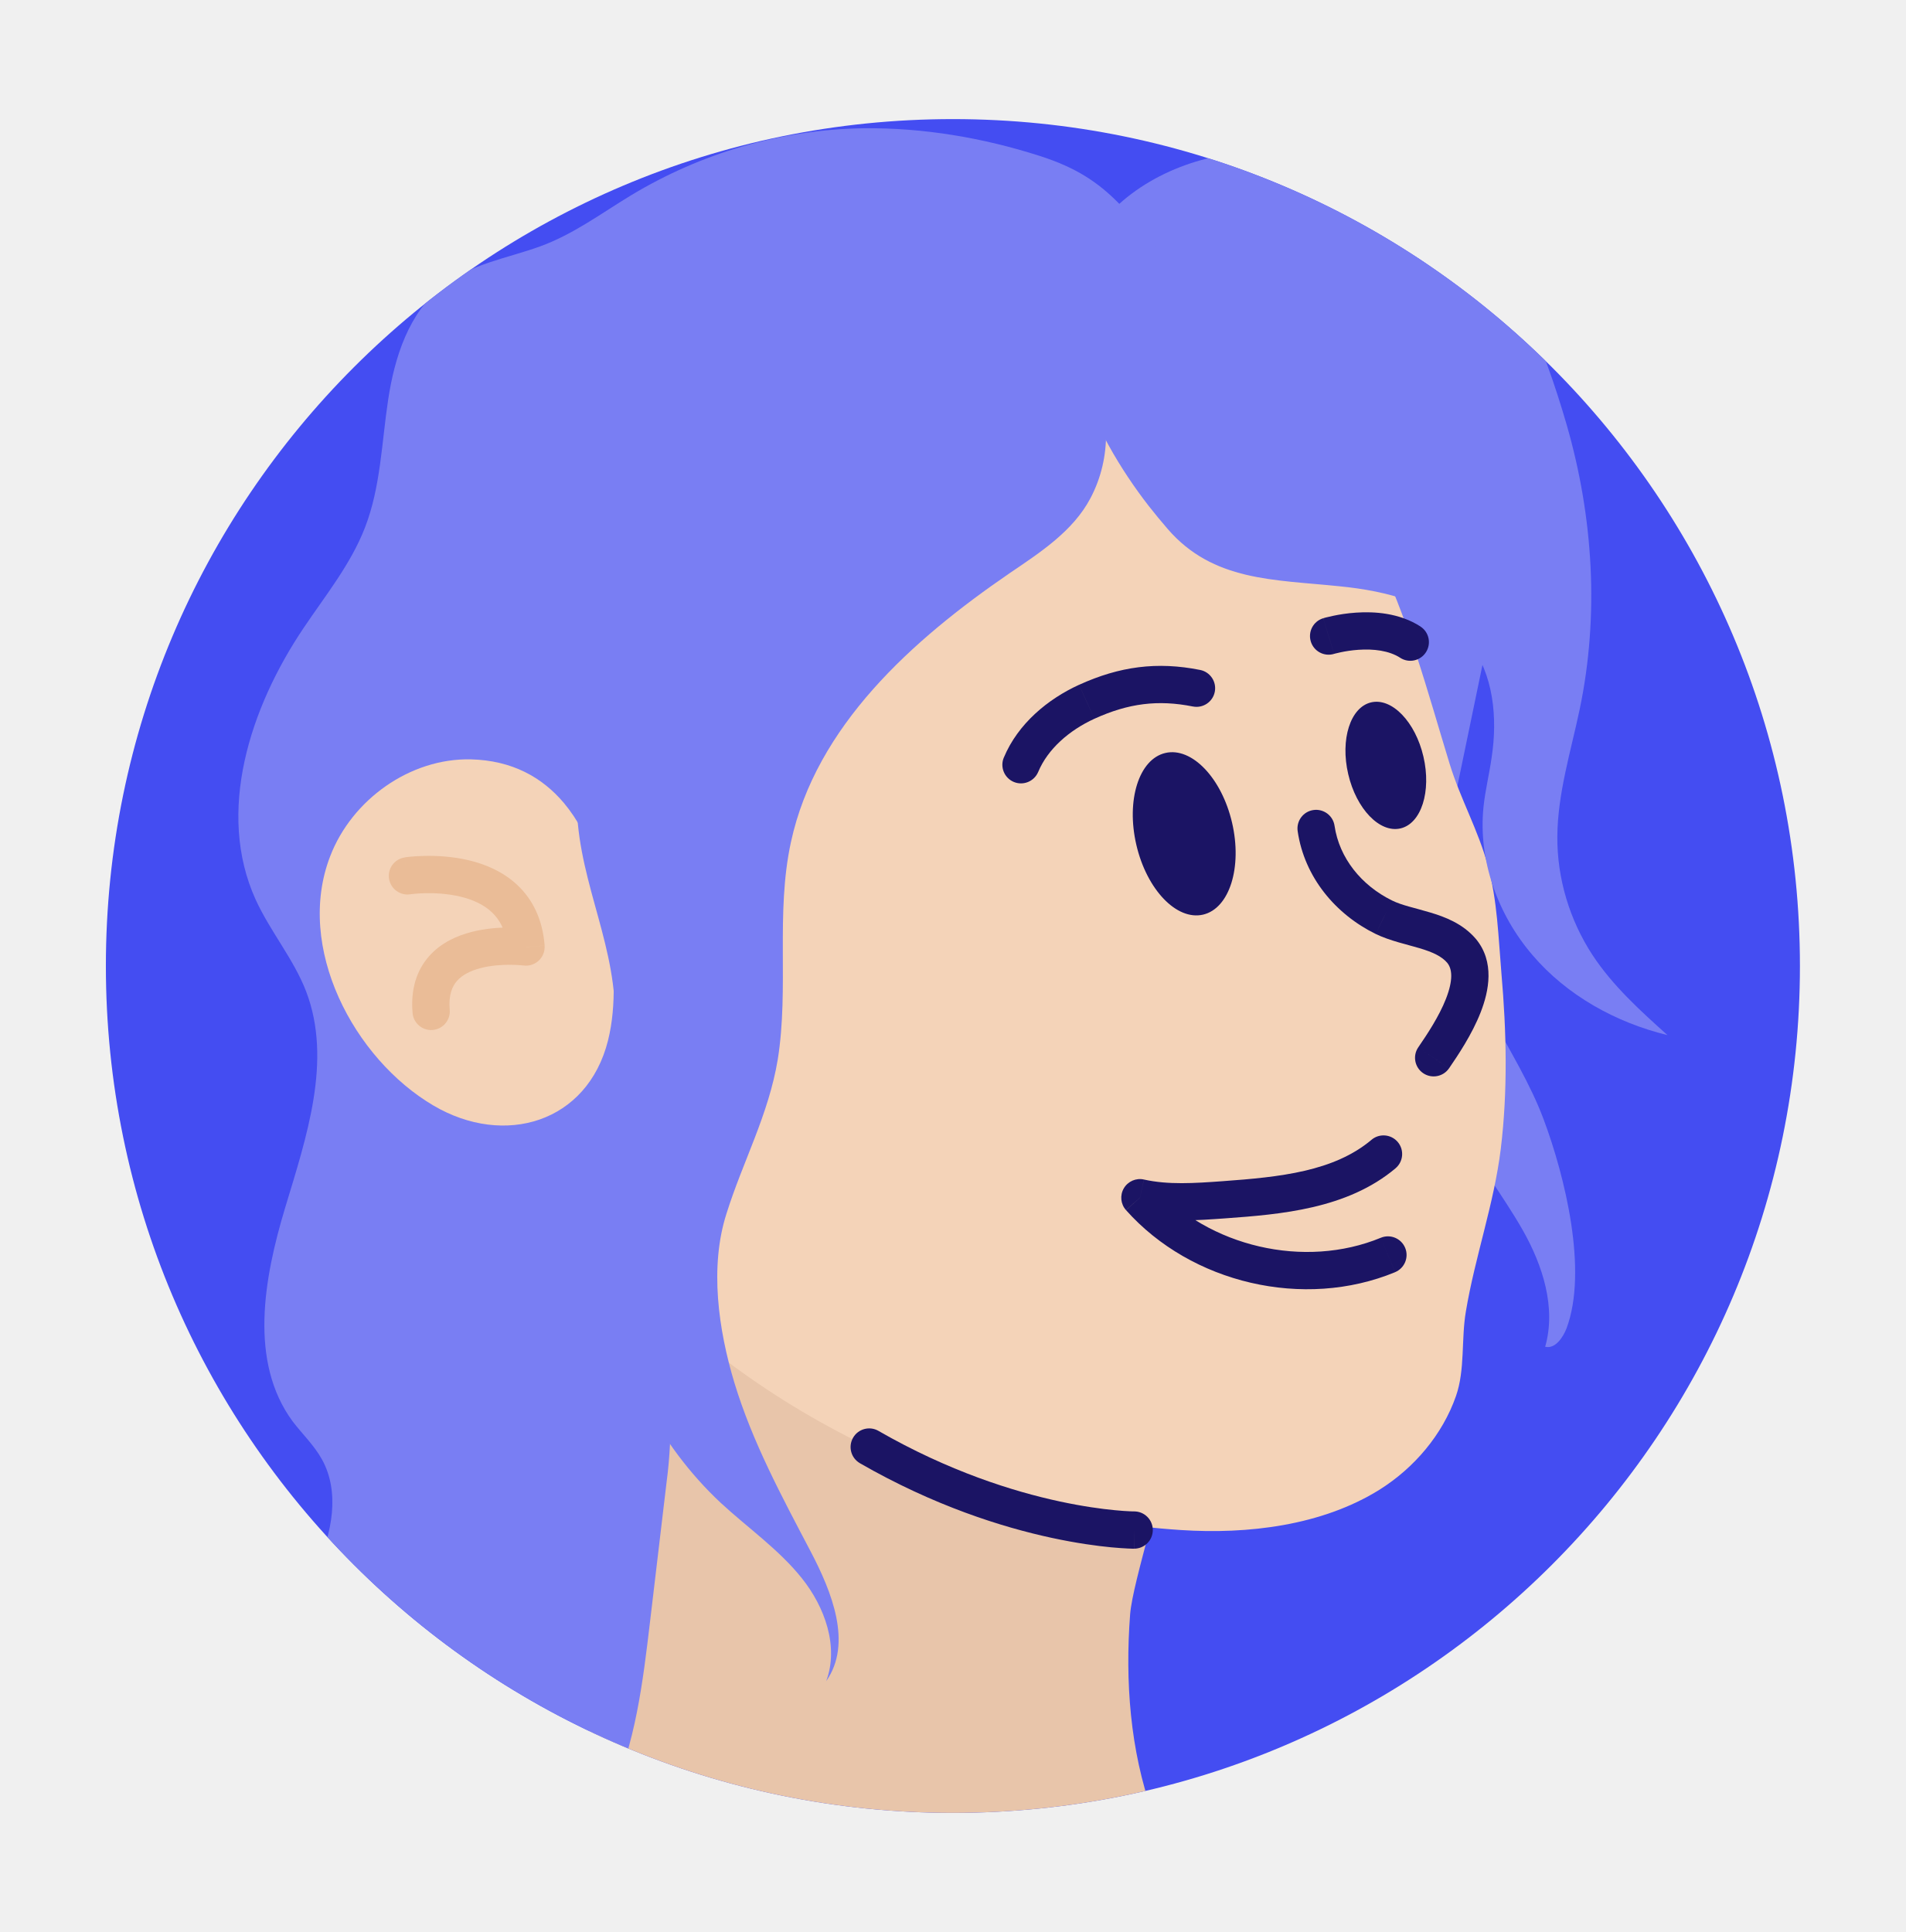
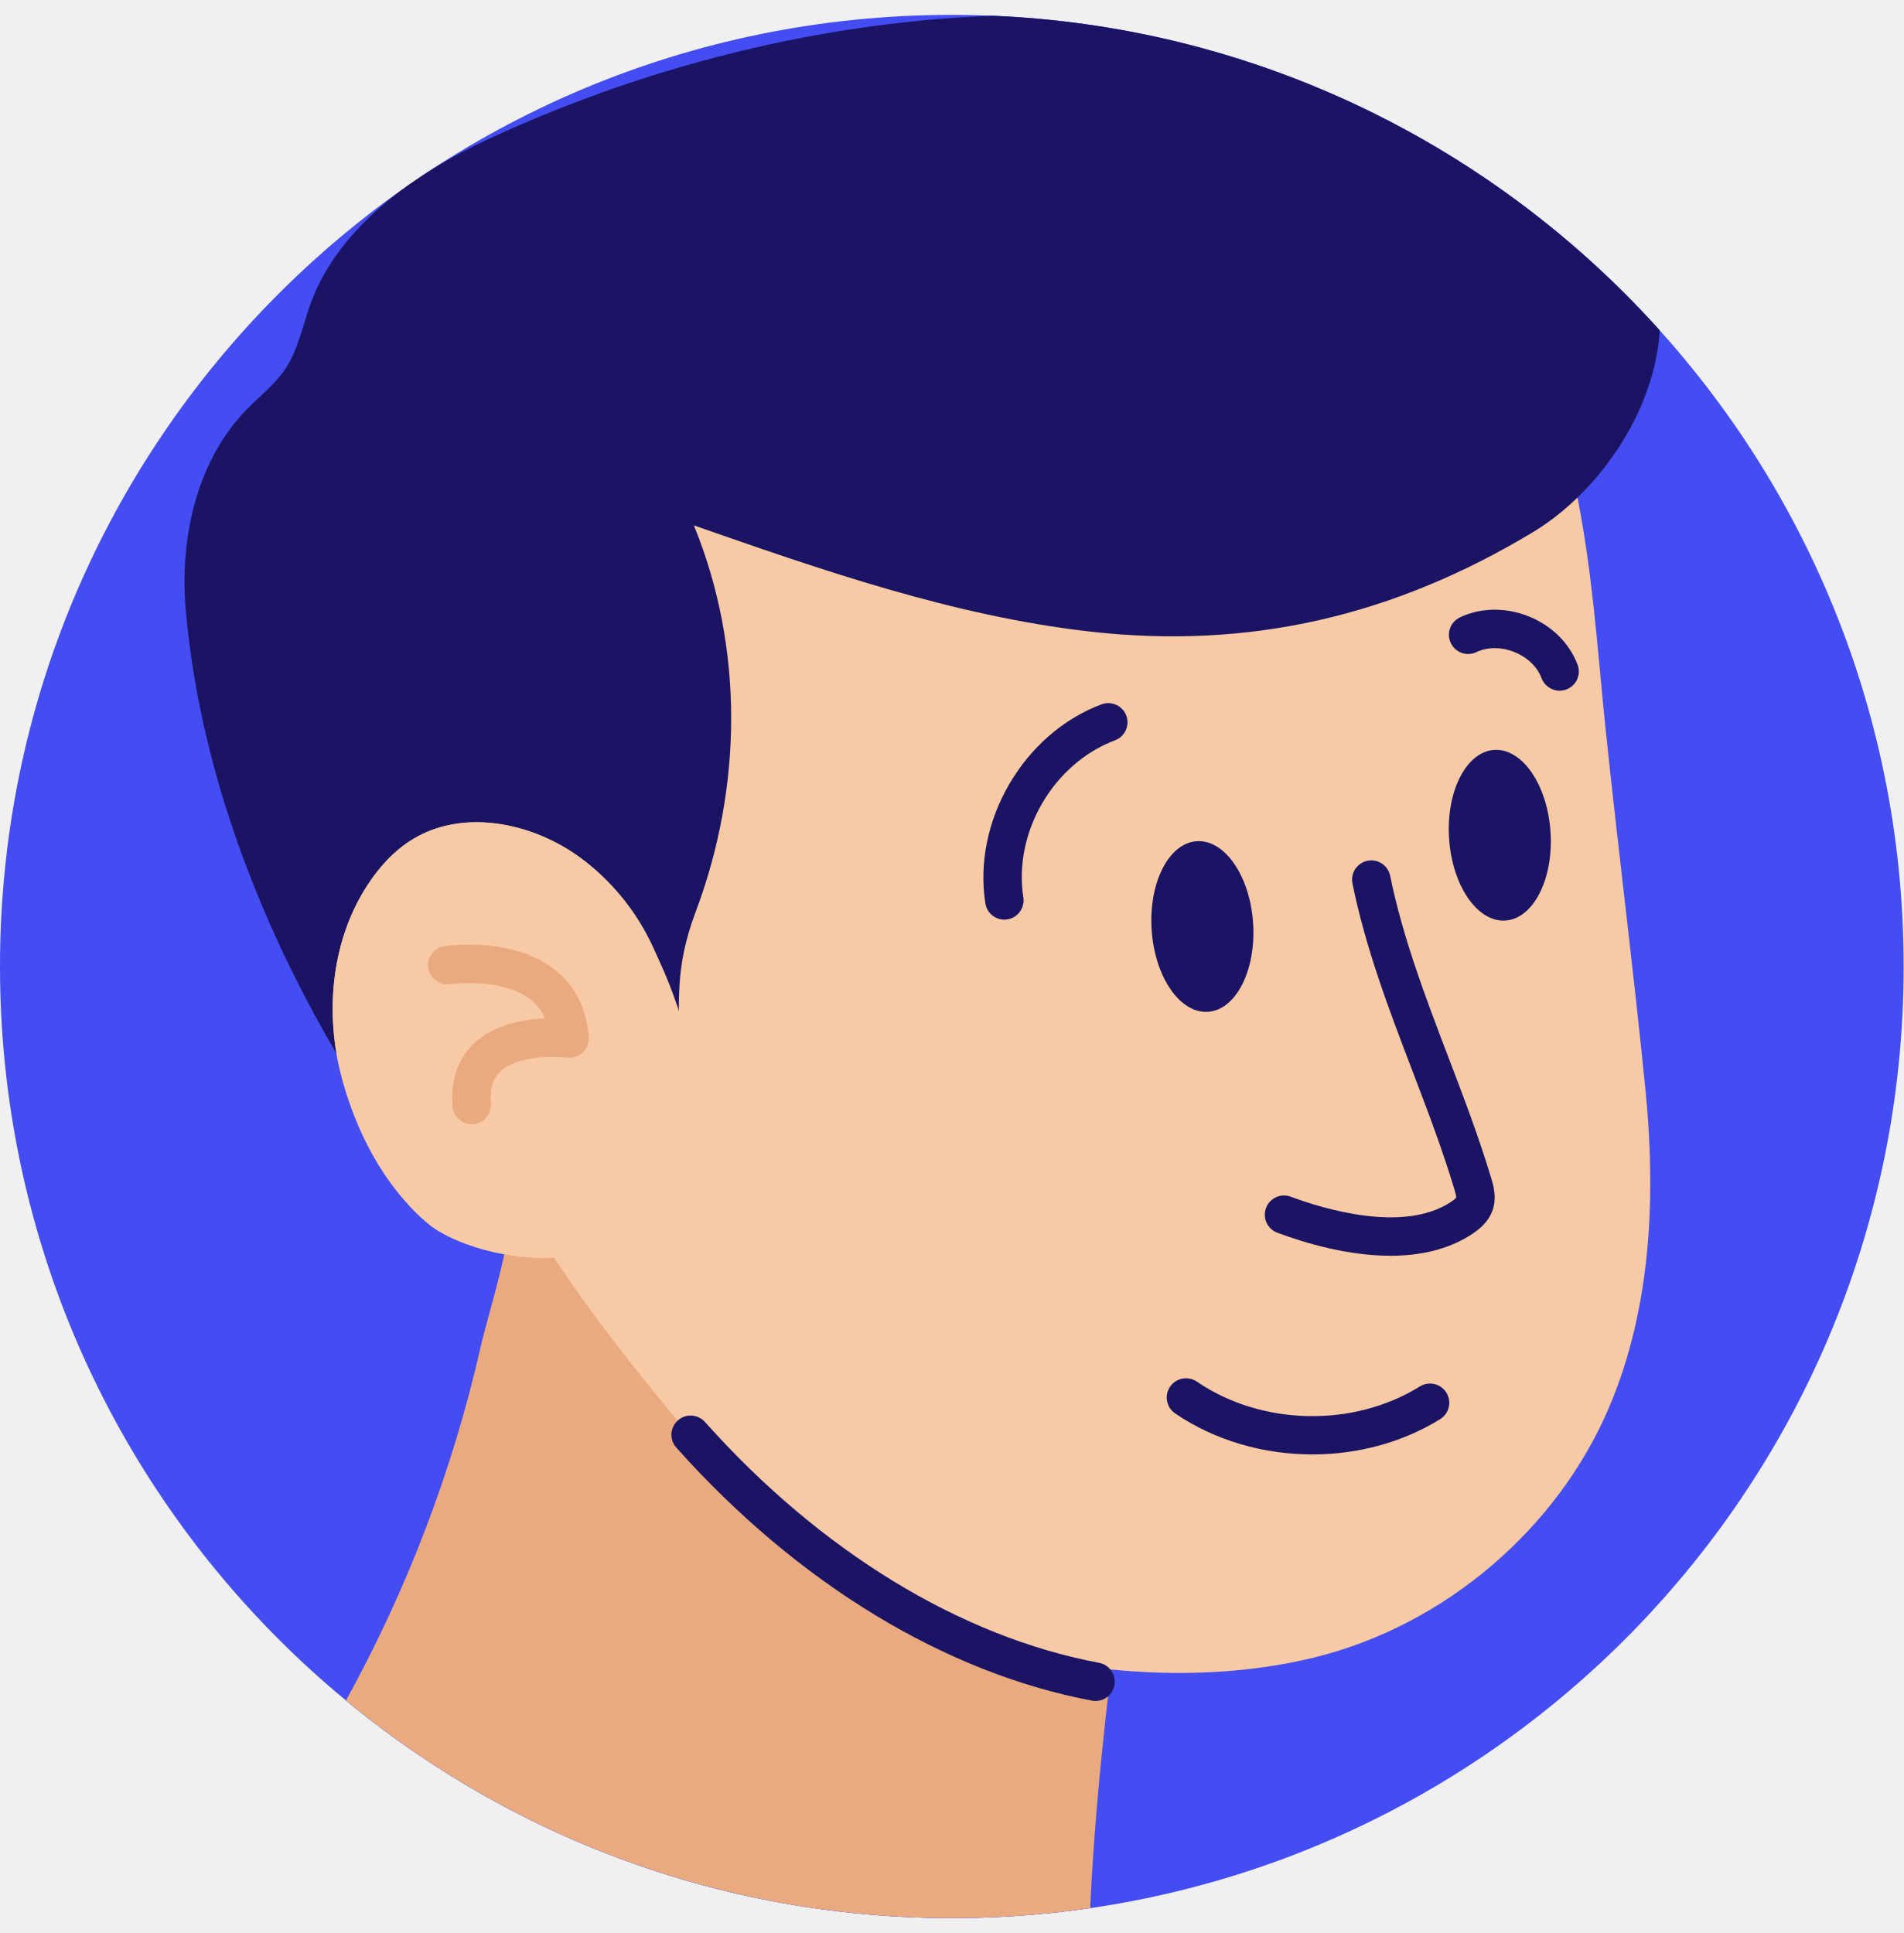
- <svg xmlns="http://www.w3.org/2000/svg" width="72" height="73" viewBox="0 0 72 73" fill="none">
-   <g clip-path="url(#clip0_20044_16312)">
-     <path d="M68 4.5H4V68.5H68V4.5Z" fill="#444DF2" />
-     <path d="M55.175 42.529C55.789 43.937 56.775 45.153 57.53 46.484C58.285 47.815 58.797 49.415 58.375 50.887C58.746 50.977 59.04 50.554 59.181 50.196C60 48.007 59.117 44.436 58.323 42.311C57.312 39.585 55.136 37.23 55.021 34.324C54.048 36.91 54.048 39.982 55.175 42.529Z" fill="#797EF3" />
-     <path d="M53.561 13.934C55.302 16.046 56.659 18.631 56.608 21.37C56.582 22.33 56.39 23.265 56.198 24.199C55.801 26.119 55.405 28.026 55.008 29.946C54.905 30.42 54.816 30.894 54.56 31.303C53.971 32.263 52.627 32.57 51.577 32.186C50.528 31.802 49.747 30.842 49.337 29.806C48.697 28.218 48.774 26.401 49.248 24.762C49.721 23.111 50.566 21.601 51.437 20.129C52.089 19.028 52.781 17.914 53.805 17.146L53.561 13.934Z" fill="#797EF3" />
-     <path d="M43.539 68.5H29.818C29.805 68.5 29.805 68.5 29.792 68.5C27.475 68.385 25.133 68.462 22.803 68.487C22.343 68.487 21.882 68.5 21.408 68.5C21.498 68.193 21.587 67.898 21.664 67.604C23.123 62.548 23.827 57.646 24.083 52.462C24.135 51.463 24.16 50.452 24.186 49.441C24.531 49.543 24.877 49.633 25.235 49.722C25.312 49.748 25.376 49.761 25.453 49.774C26.042 49.914 26.631 50.042 27.232 50.132C32.455 51.028 37.843 50.465 43.155 50.401C45.255 50.375 44.295 54.484 43.463 57.697C43.463 57.71 43.45 57.722 43.45 57.735C43.079 59.13 42.746 60.359 42.695 60.999C42.503 63.521 42.695 66.132 43.539 68.5Z" fill="#E8C5AA" />
-     <path d="M48.224 15.751C47.008 14.881 45.549 14.33 44 13.793C37.114 11.399 28.614 12.116 23.251 17.466C21.203 19.502 19.731 22.087 18.95 24.878C18.106 27.886 18.541 30.548 18.733 33.582C19.027 38.394 19.782 43.489 22.906 47.162C28.192 53.383 36.512 57.287 44.614 57.812C47.136 57.978 49.939 57.646 52.115 56.289C53.421 55.47 54.496 54.215 55.008 52.743C55.354 51.745 55.2 50.606 55.379 49.556C55.725 47.482 56.442 45.498 56.698 43.412C56.966 41.21 56.915 38.983 56.723 36.782C56.608 35.425 56.57 34.03 56.211 32.711C55.853 31.38 55.174 30.19 54.765 28.858C53.946 26.183 53.178 23.252 51.91 20.756C51.014 19.002 49.837 16.89 48.224 15.751Z" fill="#F4D3B8" />
-     <path d="M45.451 34.559C46.449 34.326 46.939 32.77 46.546 31.083C46.153 29.396 45.025 28.218 44.026 28.451C43.028 28.683 42.538 30.239 42.931 31.926C43.324 33.613 44.452 34.791 45.451 34.559Z" fill="#1B1464" />
-     <path d="M52.91 31.301C53.695 31.118 54.082 29.903 53.776 28.588C53.471 27.274 52.585 26.356 51.8 26.539C51.016 26.722 50.628 27.937 50.935 29.251C51.241 30.566 52.125 31.484 52.91 31.301Z" fill="#1B1464" />
-     <path d="M54.672 36.376C54.866 36.608 54.905 37.027 54.628 37.738C54.367 38.406 53.917 39.082 53.582 39.571L54.744 40.366C55.074 39.883 55.612 39.087 55.938 38.25C56.249 37.456 56.48 36.34 55.753 35.471L54.672 36.376ZM51.974 35.29C52.503 35.548 53.189 35.695 53.628 35.827C54.135 35.978 54.468 36.136 54.68 36.384L55.748 35.466C55.256 34.894 54.584 34.643 54.031 34.478C53.41 34.292 52.983 34.215 52.59 34.025L51.974 35.29ZM49.025 31.406C49.281 33.154 50.465 34.551 51.972 35.289L52.591 34.025C51.435 33.458 50.597 32.422 50.418 31.201L49.025 31.406ZM53.582 39.571C53.362 39.892 53.445 40.33 53.765 40.549C54.085 40.768 54.524 40.686 54.743 40.366L53.582 39.571ZM55.213 35.924L55.753 35.472C55.75 35.47 55.749 35.467 55.746 35.466L55.213 35.924ZM52.281 34.657L51.972 35.289C51.973 35.289 51.973 35.29 51.974 35.29L52.281 34.657ZM50.418 31.201C50.361 30.816 50.004 30.551 49.619 30.607C49.234 30.663 48.969 31.02 49.025 31.406L50.418 31.201Z" fill="#1B1464" />
-     <path d="M46.291 46.035C48.373 45.884 50.894 45.684 52.723 44.143L51.816 43.066C50.394 44.264 48.359 44.474 46.19 44.631L46.291 46.035ZM42.913 45.943C44.068 46.199 45.247 46.11 46.291 46.035L46.19 44.631C45.11 44.709 44.139 44.773 43.219 44.569L42.913 45.943ZM52.167 46.768C49.284 47.959 45.659 47.112 43.592 44.788L42.54 45.724C45.004 48.494 49.264 49.491 52.704 48.07L52.167 46.768ZM52.722 44.143C53.019 43.892 53.057 43.448 52.807 43.151C52.556 42.854 52.112 42.816 51.815 43.066L52.722 44.143ZM43.066 45.255L43.218 44.568C42.92 44.501 42.613 44.636 42.458 44.898C42.303 45.162 42.336 45.495 42.538 45.722L43.066 45.255ZM52.704 48.069C53.064 47.92 53.234 47.508 53.086 47.15C52.937 46.79 52.525 46.62 52.167 46.768L52.704 48.069Z" fill="#1B1464" />
-     <path d="M40.763 25.876C39.594 26.411 38.459 27.339 37.923 28.627L39.222 29.168C39.581 28.304 40.392 27.594 41.348 27.157L40.763 25.876ZM45.341 25.314C43.715 24.989 42.298 25.178 40.765 25.876L41.348 27.157C42.63 26.574 43.748 26.431 45.066 26.695L45.341 25.314ZM37.923 28.625C37.773 28.984 37.943 29.396 38.301 29.546C38.66 29.695 39.072 29.525 39.222 29.167L37.923 28.625ZM41.056 26.516L40.764 25.875C40.764 25.875 40.763 25.875 40.763 25.876L41.056 26.516ZM45.065 26.694C45.446 26.771 45.818 26.522 45.893 26.142C45.97 25.761 45.722 25.39 45.341 25.314L45.065 26.694Z" fill="#1B1464" />
-     <path d="M50.195 24.033C50.4 24.706 50.4 24.706 50.399 24.706C50.399 24.706 50.399 24.706 50.4 24.706C50.401 24.706 50.405 24.705 50.409 24.703C50.418 24.701 50.435 24.696 50.456 24.691C50.5 24.679 50.565 24.664 50.65 24.646C50.819 24.61 51.057 24.57 51.325 24.552C51.886 24.514 52.474 24.579 52.9 24.855L53.664 23.672C52.86 23.153 51.905 23.102 51.232 23.148C50.884 23.171 50.579 23.223 50.363 23.269C50.254 23.292 50.166 23.313 50.102 23.329C50.07 23.336 50.045 23.344 50.026 23.349C50.017 23.352 50.01 23.354 50.005 23.356C50.002 23.357 49.999 23.357 49.997 23.358C49.995 23.358 49.995 23.358 49.994 23.36H49.993C49.99 23.36 49.99 23.36 50.195 24.033ZM52.899 24.855C53.225 25.066 53.661 24.972 53.871 24.645C54.081 24.317 53.989 23.882 53.661 23.672L52.899 24.855ZM49.99 23.36C49.618 23.472 49.408 23.865 49.521 24.238C49.633 24.61 50.026 24.82 50.399 24.707L49.99 23.36Z" fill="#1B1464" />
-     <path d="M43.398 19.118C43.629 19.412 43.872 19.706 44.115 19.988C45.831 21.972 48.135 21.895 50.592 22.151C52.422 22.33 54.381 22.817 55.507 24.276C56.429 25.479 56.583 27.13 56.352 28.628C56.263 29.255 56.109 29.87 56.045 30.497C55.84 32.506 56.583 34.554 57.888 36.078C59.194 37.614 61.05 38.638 62.995 39.111C61.971 38.19 60.934 37.255 60.166 36.09C59.296 34.759 58.822 33.185 58.835 31.598C58.848 29.972 59.347 28.385 59.68 26.798C60.422 23.252 60.192 19.54 59.194 16.071C58.362 13.204 56.928 9.262 54.253 7.61C52.051 6.241 49.658 5.55 47.034 5.754C44.806 5.934 42.566 6.97 41.299 8.826C39.123 12.014 41.299 16.417 43.398 19.118Z" fill="#797EF3" />
-     <path d="M42.72 13.383C42.528 13.524 42.336 13.652 42.144 13.78C41.888 13.946 41.632 14.113 41.376 14.266C41.21 14.369 41.043 14.471 40.877 14.574C38.304 16.212 35.719 17.85 33.376 19.809C31.891 21.05 30.509 22.394 29.152 23.764C28.538 24.378 27.744 24.942 27.194 25.594C26.656 26.234 26.669 26.913 26.579 27.745C26.567 27.873 26.554 28.014 26.528 28.142C26.042 32.327 25.555 36.513 25.056 40.686C24.698 43.706 25.005 46.625 25.21 49.543C25.21 49.594 25.223 49.646 25.223 49.697C25.325 51.31 25.402 52.922 25.312 54.574C25.287 55.047 25.248 55.521 25.184 55.994C24.979 57.761 24.762 59.514 24.557 61.281C24.288 63.559 24.007 65.889 23.047 67.975C22.97 68.142 22.88 68.321 22.791 68.487H10.656C10.362 68.231 10.093 67.975 9.901 67.668C9.146 66.439 9.517 64.212 9.978 62.958C10.477 61.639 11.347 60.487 11.949 59.22C12.551 57.94 12.845 56.378 12.167 55.15C11.872 54.612 11.424 54.19 11.053 53.703C9.402 51.45 9.965 48.314 10.771 45.639C11.578 42.964 12.563 40.071 11.565 37.46C11.091 36.231 10.208 35.194 9.658 33.991C8.16 30.689 9.44 26.746 11.463 23.738C12.295 22.497 13.255 21.319 13.792 19.924C14.381 18.401 14.419 16.724 14.663 15.111C14.906 13.498 15.443 11.809 16.736 10.798C17.799 9.966 19.155 9.761 20.397 9.313C21.664 8.852 22.701 8.071 23.84 7.38C26.49 5.78 29.511 4.897 32.608 4.846C34.874 4.82 37.139 5.204 39.29 5.895C40.647 6.33 41.479 6.881 42.272 7.687C42.682 8.11 43.091 8.609 43.552 9.185C43.898 9.62 44.243 10.068 44.346 10.606C44.551 11.745 43.68 12.679 42.72 13.383Z" fill="#797EF3" />
-     <path d="M21.306 30.343C20.486 29.37 19.347 28.73 17.786 28.692C15.494 28.641 13.293 30.215 12.474 32.353C11.142 35.796 13.37 40.007 16.378 41.774C19.053 43.348 22.189 42.426 22.97 39.316C23.315 37.934 23.174 36.474 23.046 35.066C22.867 33.364 22.355 31.598 21.306 30.343Z" fill="#F4D3B8" />
-     <path d="M19.872 35.783C19.966 35.086 19.964 35.086 19.964 35.086C19.964 35.086 19.964 35.086 19.963 35.086H19.962C19.96 35.086 19.959 35.086 19.958 35.086C19.954 35.086 19.95 35.084 19.945 35.084C19.935 35.083 19.921 35.082 19.904 35.079C19.87 35.075 19.822 35.07 19.762 35.066C19.643 35.057 19.477 35.047 19.28 35.046C18.889 35.043 18.352 35.074 17.808 35.215C17.269 35.354 16.663 35.618 16.213 36.127C15.743 36.657 15.509 37.377 15.587 38.277L16.99 38.155C16.94 37.583 17.09 37.262 17.267 37.061C17.465 36.838 17.772 36.678 18.161 36.578C18.545 36.478 18.951 36.453 19.273 36.454C19.432 36.455 19.562 36.463 19.653 36.469C19.698 36.473 19.733 36.476 19.754 36.478C19.766 36.48 19.774 36.481 19.777 36.481C19.78 36.481 19.781 36.481 19.781 36.481C19.779 36.481 19.779 36.481 19.872 35.783ZM15.392 33.095C15.497 33.791 15.497 33.791 15.497 33.791C15.497 33.791 15.5 33.791 15.502 33.79C15.507 33.789 15.516 33.789 15.528 33.786C15.552 33.784 15.591 33.779 15.642 33.774C15.743 33.763 15.891 33.753 16.072 33.749C16.435 33.742 16.909 33.765 17.376 33.875C17.846 33.985 18.27 34.174 18.582 34.469C18.879 34.75 19.12 35.167 19.172 35.834L20.576 35.727C20.499 34.731 20.117 33.98 19.55 33.445C18.998 32.924 18.317 32.648 17.7 32.502C17.079 32.357 16.48 32.331 16.045 32.34C15.825 32.344 15.642 32.358 15.511 32.369C15.446 32.376 15.393 32.382 15.356 32.386C15.337 32.389 15.323 32.39 15.312 32.392C15.306 32.394 15.301 32.394 15.297 32.394C15.296 32.394 15.294 32.394 15.294 32.395H15.292C15.292 32.395 15.292 32.395 15.291 32.395C15.287 32.399 15.287 32.399 15.392 33.095ZM15.587 38.277C15.62 38.664 15.962 38.951 16.35 38.917C16.738 38.883 17.024 38.542 16.99 38.154L15.587 38.277ZM19.872 35.783L19.779 36.481C19.989 36.509 20.201 36.44 20.356 36.294C20.511 36.148 20.59 35.941 20.574 35.728L19.872 35.783ZM15.287 32.399C14.903 32.458 14.638 32.816 14.697 33.2C14.756 33.584 15.114 33.849 15.498 33.79L15.287 32.399Z" fill="#EABC97" />
-     <path d="M22.983 22.023C23.763 19.834 25.069 17.761 26.4 15.892C27.693 14.062 29.447 12.564 31.456 11.566C33.338 10.644 35.514 10.158 37.536 10.695C40.839 11.578 42.848 15.7 41.197 18.823C40.544 20.065 39.303 20.871 38.151 21.652C34.451 24.186 30.829 27.438 29.882 31.815C29.293 34.516 29.818 37.319 29.383 40.033C29.037 42.119 28.064 43.886 27.45 45.844C26.797 47.866 27.142 50.247 27.744 52.244C28.422 54.484 29.536 56.545 30.624 58.618C31.43 60.154 32.211 62.1 31.213 63.521C31.699 62.215 31.162 60.718 30.291 59.63C29.421 58.542 28.256 57.735 27.232 56.788C24.864 54.574 23.315 51.514 22.867 48.314C22.675 46.983 22.522 45.55 22.432 44.193C22.33 42.567 23.008 40.954 23.187 39.342C23.52 36.295 22.099 33.953 21.831 31.124C21.549 28.154 21.971 24.865 22.983 22.023Z" fill="#797EF3" />
-     <path d="M42.848 57.812C42.848 57.108 42.848 57.108 42.848 57.108C42.847 57.108 42.846 57.108 42.842 57.108C42.835 57.108 42.825 57.108 42.81 57.108C42.78 57.107 42.734 57.105 42.671 57.103C42.547 57.098 42.36 57.086 42.116 57.062C41.628 57.016 40.915 56.921 40.035 56.732C38.272 56.353 35.84 55.591 33.188 54.066L32.486 55.287C35.286 56.897 37.86 57.705 39.739 58.109C40.678 58.311 41.447 58.414 41.983 58.465C42.252 58.49 42.463 58.503 42.609 58.51C42.682 58.514 42.739 58.515 42.779 58.516C42.799 58.516 42.815 58.517 42.826 58.517C42.831 58.517 42.837 58.517 42.84 58.517C42.842 58.517 42.844 58.517 42.844 58.517H42.846C42.848 58.516 42.848 58.516 42.848 57.812ZM33.189 54.066C32.853 53.872 32.421 53.987 32.228 54.325C32.035 54.663 32.15 55.093 32.488 55.287L33.189 54.066ZM42.848 58.516C43.237 58.516 43.552 58.201 43.552 57.812C43.552 57.423 43.237 57.108 42.848 57.108V58.516Z" fill="#1B1464" />
+ <svg xmlns="http://www.w3.org/2000/svg" width="64" height="65" viewBox="0 0 64 65" fill="none">
+   <g clip-path="url(#clip0_20380_16418)">
+     <path d="M64 0.501H0V64.5H64V0.501Z" fill="#444DF2" />
+     <path d="M37.651 53.71C37.207 57.275 36.781 60.897 36.639 64.5H6.768C7.161 63.897 7.626 63.26 8.149 62.565C10.713 59.159 12.79 55.388 14.309 51.405C15.068 49.414 15.689 47.369 16.159 45.29C16.487 43.848 17.58 40.716 17.09 39.294C17.37 40.108 17.765 40.86 18.25 41.555C19.785 43.753 22.218 45.354 24.748 46.365C28.077 47.695 31.669 48.209 35.114 49.198C35.835 49.405 36.585 49.656 37.088 50.213C37.905 51.119 37.803 52.499 37.651 53.71Z" fill="#444DF2" />
+     <path d="M37.651 53.71C37.207 57.275 36.781 60.897 36.639 64.5H6.768C7.161 63.897 7.626 63.26 8.149 62.565C10.713 59.159 12.79 55.388 14.309 51.405C15.068 49.414 15.689 47.369 16.159 45.29C16.487 43.848 17.58 40.716 17.09 39.294C17.37 40.108 17.765 40.86 18.25 41.555C19.785 43.753 22.218 45.354 24.748 46.365C28.077 47.695 31.669 48.209 35.114 49.198C35.835 49.405 36.585 49.656 37.088 50.213C37.905 51.119 37.803 52.499 37.651 53.71Z" fill="#EAAA7F" />
+     <path d="M13.551 23.801C13.511 21 13.807 18.164 15.101 15.649C17.321 11.331 22.19 8.655 27.137 7.718C32.086 6.781 37.174 7.329 42.157 7.918C45.151 8.272 49.615 8.812 51.222 11.555C53.345 15.178 53.551 20.406 53.974 24.46C54.396 28.514 54.912 32.557 55.317 36.613C55.671 40.17 55.534 43.946 54.095 47.328C52.376 51.37 48.613 54.657 44.151 55.744C37.804 57.289 29.135 55.278 25.051 50.461C22.052 46.925 18.691 43.069 16.705 38.92C14.664 34.652 13.833 29.927 13.6 25.25C13.576 24.768 13.558 24.285 13.551 23.801Z" fill="#F7C9A4" />
+     <path d="M18.113 41.111C17.203 41.214 16.31 41.127 15.492 40.702C14.491 40.182 13.793 39.236 13.152 38.309C9.559 33.124 6.813 26.887 6.248 20.546C6.031 18.115 6.598 15.5 8.306 13.756C8.741 13.311 9.245 12.926 9.591 12.409C10.047 11.728 10.182 10.89 10.474 10.123C11.435 7.593 13.983 5.806 16.438 4.668C27.734 -0.567 41.659 -1.353 52.306 5.102C53.209 5.65 54.103 6.519 54.727 7.37C57.352 10.947 54.793 15.938 51.522 17.904C46.87 20.702 42.026 21.859 36.595 21.232C32.036 20.704 27.661 19.181 23.328 17.667C25.021 21.808 24.957 26.484 23.393 30.649C22.667 32.583 22.847 33.637 22.827 35.653C22.816 36.827 22.862 39.59 21.481 40.138C20.409 40.563 19.248 40.984 18.113 41.111Z" fill="#1B1464" />
+     <path d="M19.377 28.748C22.807 31.127 23.864 37.064 23.951 40.952C23.955 41.134 23.958 41.324 24.038 41.487C24.298 42.024 20.636 42.211 20.339 42.213C18.894 42.227 17.448 42.075 16.037 41.758C14.506 41.413 14.04 41.01 13.13 39.693C12.366 38.587 11.768 37.361 11.446 36.054C10.922 33.933 11.169 31.578 12.364 29.75C12.759 29.145 13.259 28.597 13.877 28.221C15.54 27.208 17.775 27.637 19.377 28.748Z" fill="#F7C9A4" />
+     <path d="M22.026 41.21C19.088 43.208 15.428 42.028 14.39 41.148C12.878 39.867 11.913 37.956 11.444 36.055C10.921 33.934 11.168 31.579 12.362 29.751C12.758 29.146 13.258 28.598 13.875 28.222C15.539 27.208 17.774 27.638 19.377 28.748C21.126 29.961 22.324 31.939 22.59 34.052" fill="#F7C9A4" />
+     <path d="M40.612 34.024C41.553 33.962 42.233 32.628 42.129 31.044C42.025 29.459 41.177 28.225 40.235 28.287C39.293 28.348 38.614 29.683 38.718 31.267C38.822 32.852 39.67 34.086 40.612 34.024Z" fill="#1B1464" />
+     <path d="M50.611 30.955C51.553 30.893 52.232 29.558 52.128 27.974C52.024 26.39 51.176 25.155 50.234 25.217C49.293 25.279 48.614 26.613 48.718 28.198C48.822 29.782 49.669 31.016 50.611 30.955Z" fill="#1B1464" />
+     <path d="M46.748 42.227C45.317 42.227 43.886 41.803 42.943 41.452C42.608 41.326 42.438 40.955 42.564 40.62C42.689 40.285 43.062 40.115 43.396 40.241C44.481 40.646 47.179 41.476 48.778 40.419C48.906 40.334 48.946 40.288 48.957 40.271C48.961 40.21 48.913 40.047 48.891 39.976C48.484 38.623 47.969 37.278 47.472 35.977C46.707 33.974 45.916 31.902 45.469 29.708C45.398 29.358 45.624 29.017 45.974 28.945C46.323 28.873 46.665 29.1 46.736 29.449C47.163 31.539 47.935 33.56 48.681 35.516C49.187 36.839 49.709 38.207 50.13 39.603C50.204 39.848 50.327 40.256 50.185 40.681C50.048 41.092 49.724 41.343 49.492 41.496C48.677 42.034 47.713 42.227 46.748 42.227Z" fill="#1B1464" />
+     <path d="M33.765 30.925C33.453 30.925 33.178 30.697 33.128 30.378C32.694 27.61 34.409 24.669 37.033 23.684C37.367 23.559 37.739 23.728 37.865 24.062C37.99 24.396 37.821 24.768 37.487 24.894C35.416 25.671 34.062 27.993 34.405 30.177C34.46 30.529 34.219 30.861 33.866 30.916C33.832 30.922 33.798 30.925 33.765 30.925Z" fill="#1B1464" />
+     <path d="M52.433 23.226C52.172 23.226 51.926 23.066 51.828 22.808C51.684 22.422 51.349 22.101 50.911 21.926C50.473 21.75 50.008 21.752 49.637 21.928C49.316 22.083 48.929 21.946 48.776 21.625C48.621 21.303 48.758 20.917 49.079 20.762C49.775 20.428 50.619 20.415 51.392 20.725C52.165 21.035 52.766 21.627 53.038 22.351C53.164 22.685 52.996 23.057 52.662 23.184C52.586 23.212 52.508 23.226 52.433 23.226Z" fill="#1B1464" />
+     <path d="M44.123 48.907C42.488 48.907 40.852 48.445 39.507 47.528C39.213 47.327 39.136 46.925 39.338 46.629C39.539 46.335 39.941 46.258 40.237 46.459C42.413 47.944 45.498 48.011 47.737 46.621C48.041 46.433 48.439 46.527 48.627 46.83C48.815 47.133 48.722 47.531 48.419 47.72C47.141 48.513 45.632 48.907 44.123 48.907Z" fill="#1B1464" />
+     <path d="M36.832 57.198C36.792 57.198 36.753 57.194 36.712 57.186C31.765 56.256 26.801 53.234 22.737 48.677C22.499 48.411 22.523 48.002 22.789 47.764C23.055 47.526 23.464 47.551 23.702 47.817C27.578 52.161 32.283 55.038 36.951 55.915C37.302 55.982 37.532 56.319 37.467 56.669C37.408 56.981 37.137 57.198 36.832 57.198Z" fill="#1B1464" />
+     <path d="M15.857 37.802C15.525 37.802 15.242 37.549 15.214 37.212C15.119 36.117 15.547 35.459 15.923 35.099C16.608 34.445 17.608 34.273 18.333 34.247C18.224 34 18.066 33.794 17.855 33.626C16.882 32.849 15.147 33.092 15.131 33.095C14.779 33.146 14.45 32.903 14.397 32.551C14.345 32.199 14.587 31.87 14.939 31.816C15.032 31.802 17.239 31.483 18.657 32.611C19.337 33.151 19.72 33.913 19.793 34.873C19.808 35.067 19.734 35.258 19.593 35.392C19.451 35.527 19.256 35.588 19.063 35.564C18.633 35.509 17.389 35.484 16.815 36.035C16.563 36.277 16.461 36.625 16.503 37.1C16.534 37.456 16.271 37.769 15.915 37.8C15.895 37.801 15.876 37.802 15.857 37.802Z" fill="#EAAA7F" />
  </g>
  <defs>
-     <clipPath id="clip0_20044_16312">
-       <rect x="4" y="4.5" width="64" height="64" rx="32" fill="white" />
+     <clipPath id="clip0_20380_16418">
+       <rect y="0.5" width="64" height="64" rx="32" fill="white" />
    </clipPath>
  </defs>
</svg>
